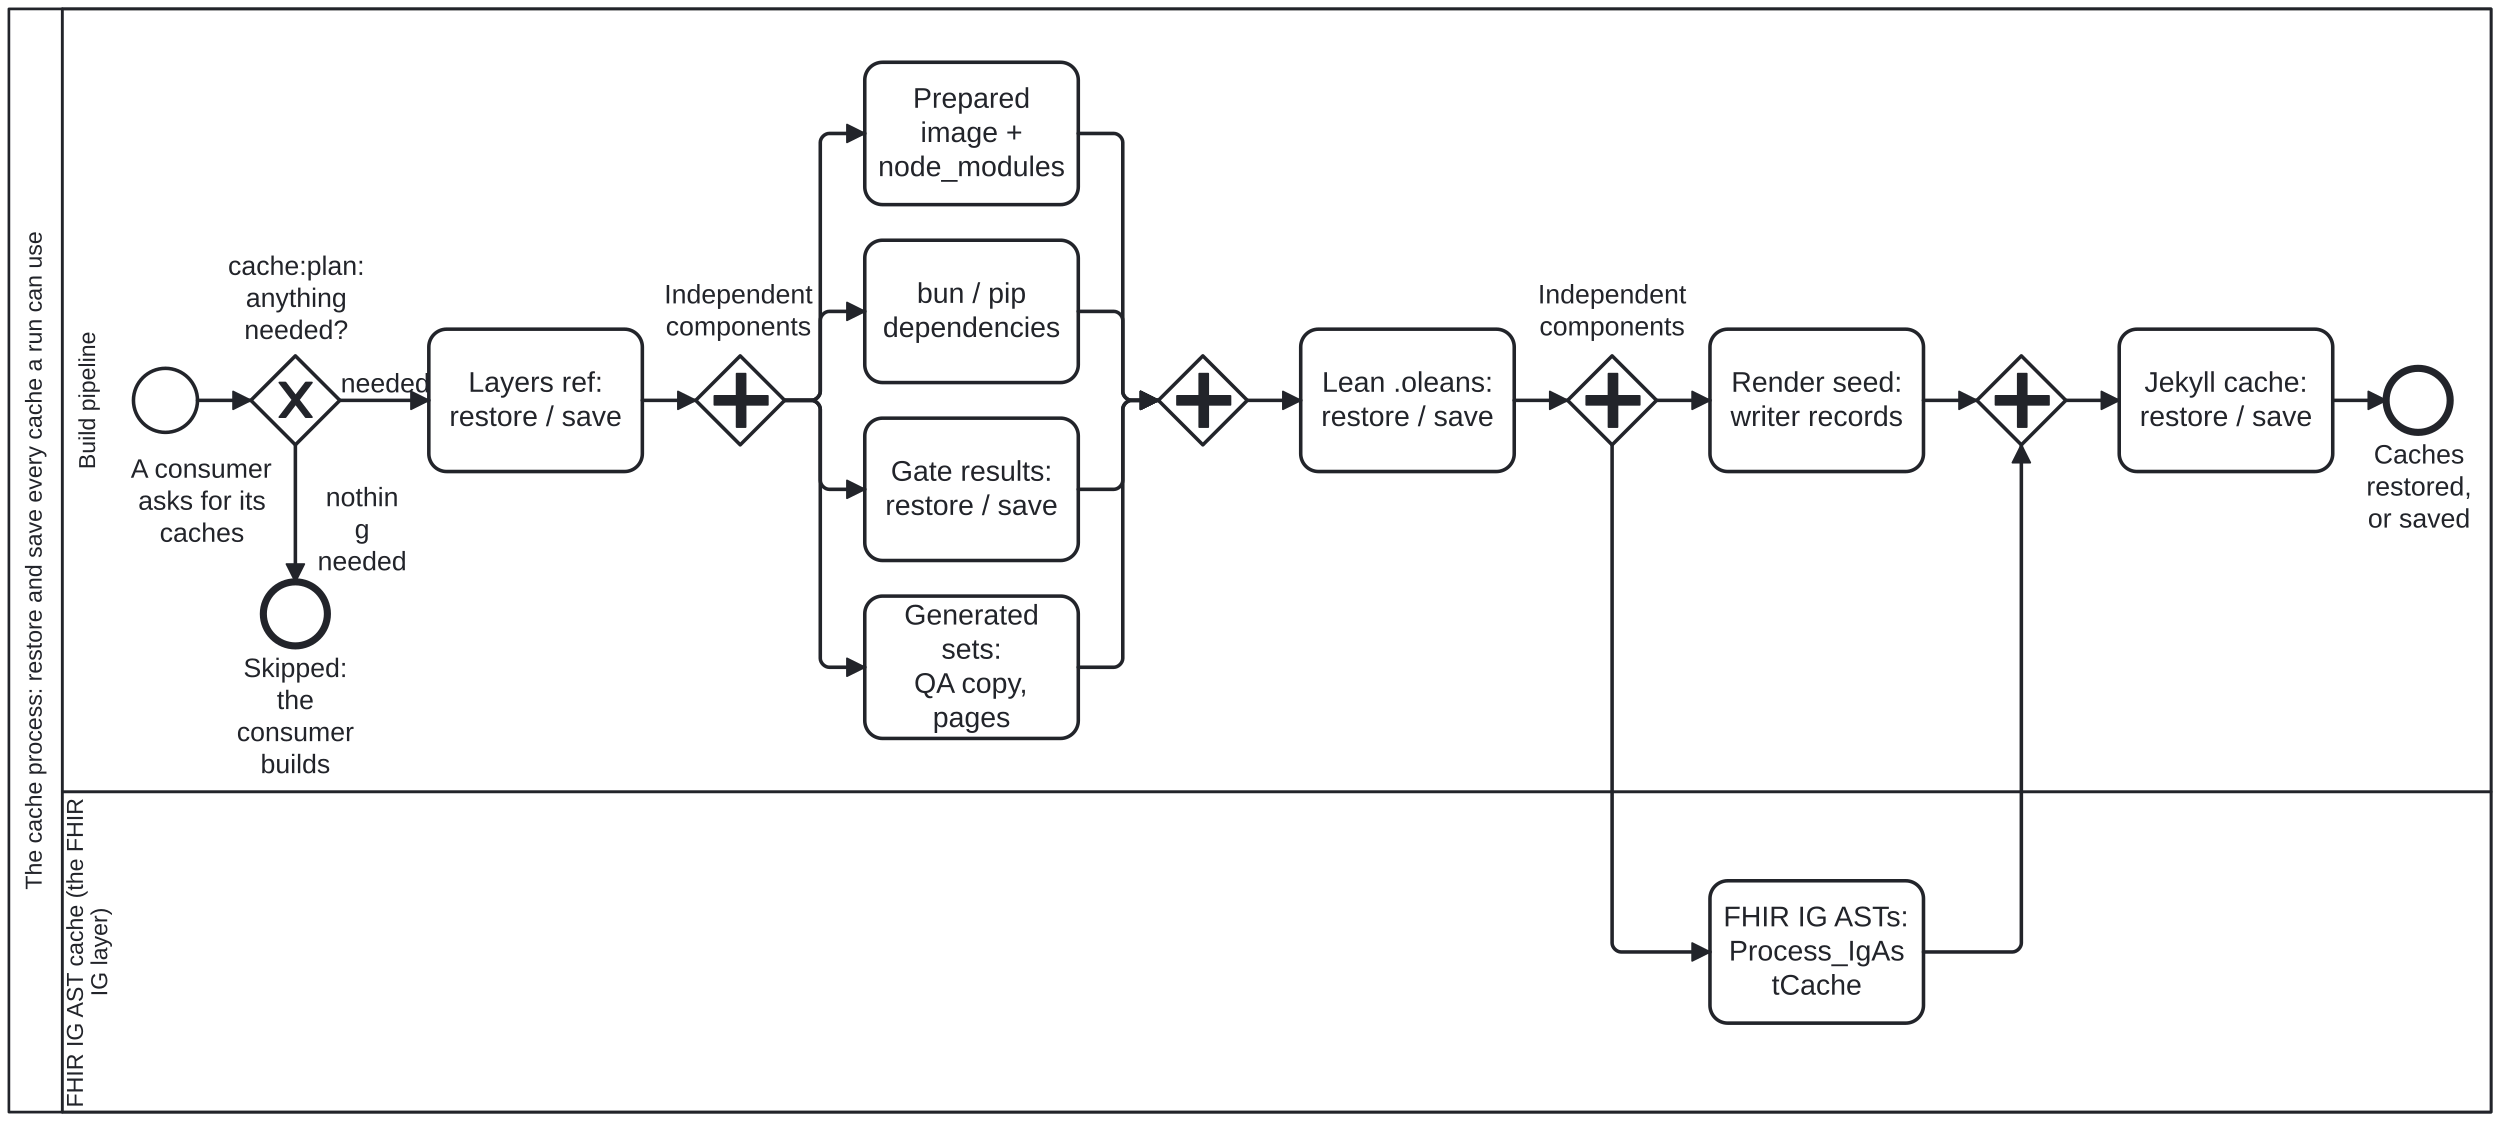
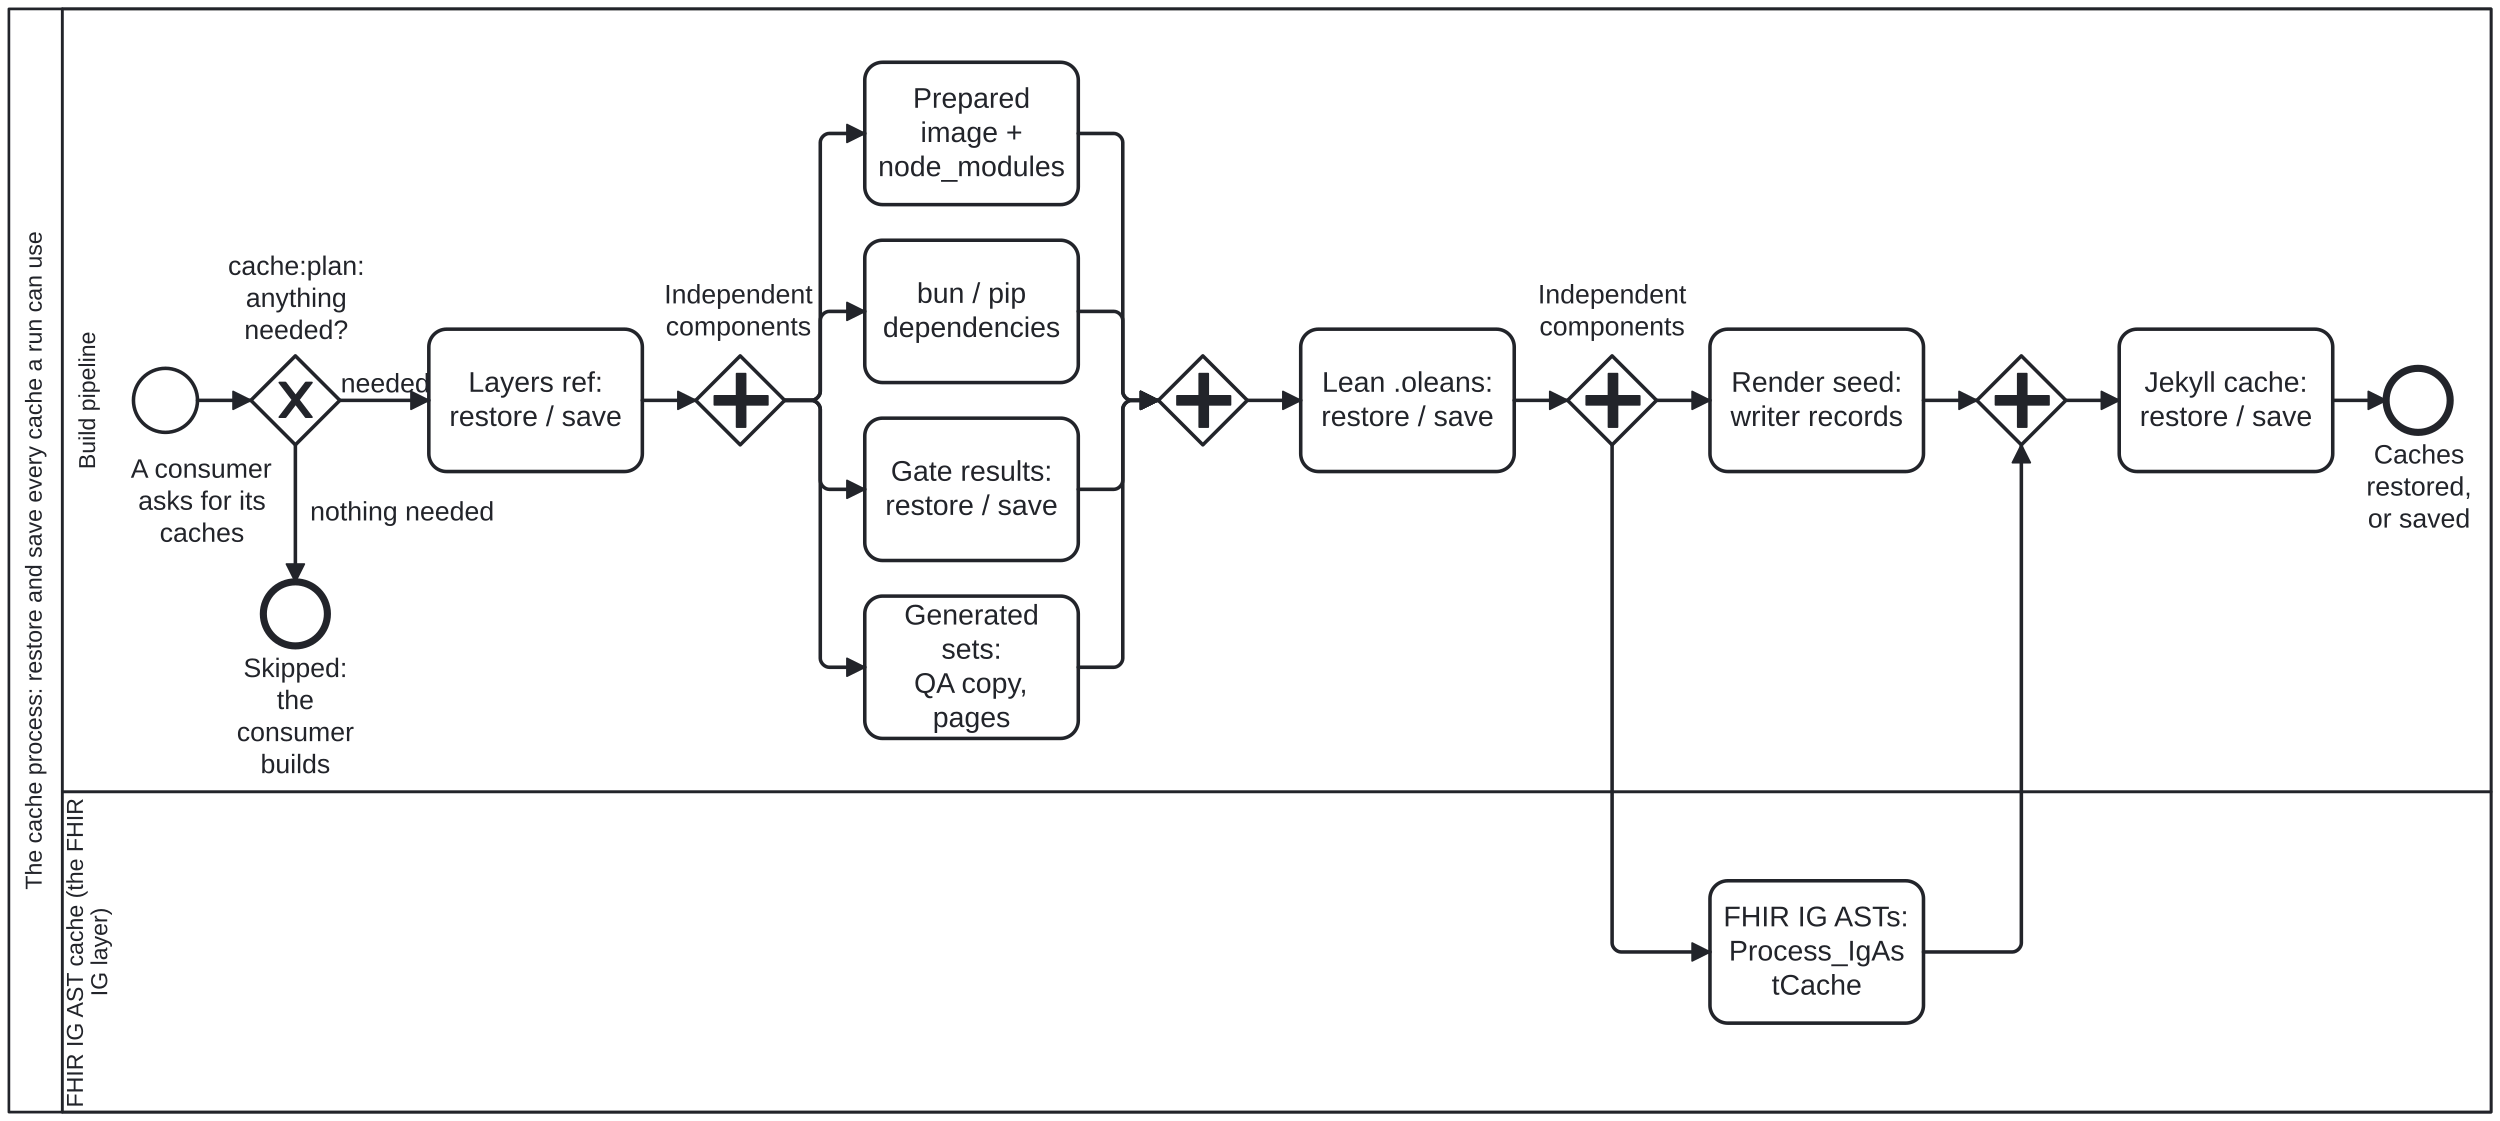
<svg xmlns="http://www.w3.org/2000/svg" width="100%" style="max-width:100%;height:auto" viewBox="55 55 1405 630" version="1.1">
  <rect x="55" y="55" width="1405" height="630" fill="#ffffff" />
  <g class="djs-group">
    <g class="djs-element djs-shape" data-element-id="Participant_Process_Cache" style="display: block;" transform="matrix(1 0 0 1 60 60)">
      <g class="djs-visual">
        <rect x="0" y="0" width="1395" height="620" rx="0" ry="0" style="stroke-linecap: round; stroke-linejoin: round; stroke: rgb(34, 36, 42); stroke-width: 1.5px; fill: white; fill-opacity: 0.95;" />
        <path style="fill: none; stroke-linecap: round; stroke-linejoin: round; stroke: rgb(34, 36, 42); stroke-width: 1.5px;" d="M30,0L30,620" />
        <text lineHeight="1.05" class="djs-label" transform="matrix(-1.83697e-16 -1 1 -1.83697e-16 0 620)" style="font-family: Arial, sans-serif; font-size: 13px; font-weight: normal; fill: rgb(34, 36, 42);">
          <tspan x="125.01" y="18.413">The cache process: restore and save every cache a run can use</tspan>
        </text>
      </g>
      <rect class="djs-hit djs-hit-all" x="0" y="0" width="1395" height="620" style="fill: none; stroke-opacity: 0; stroke: white; stroke-width: 15px;" />
    </g>
    <g class="djs-children">
      <g class="djs-group">
        <g class="djs-element djs-shape" data-element-id="Lane_IgAst" style="display: block;" transform="matrix(1 0 0 1 90 500)">
          <g class="djs-visual">
            <rect x="0" y="0" width="1365" height="180" rx="0" ry="0" style="stroke-linecap: round; stroke-linejoin: round; stroke: rgb(34, 36, 42); stroke-width: 1.5px; fill: white; fill-opacity: 0.25;" />
            <text lineHeight="1.05" class="djs-label" transform="matrix(-1.83697e-16 -1 1 -1.83697e-16 0 180)" style="font-family: Arial, sans-serif; font-size: 13px; font-weight: normal; fill: rgb(34, 36, 42);">
              <tspan x="2.593" y="11.588">FHIR IG AST cache (the FHIR </tspan>
              <tspan x="65.079" y="25.238">IG layer)</tspan>
            </text>
          </g>
          <rect class="djs-hit djs-hit-all" x="0" y="0" width="1365" height="180" style="fill: none; stroke-opacity: 0; stroke: white; stroke-width: 15px;" />
        </g>
      </g>
      <g class="djs-group">
        <g class="djs-element djs-shape" data-element-id="Lane_Ci" style="display: block;" transform="matrix(1 0 0 1 90 60)">
          <g class="djs-visual">
            <rect x="0" y="0" width="1365" height="440" rx="0" ry="0" style="stroke-linecap: round; stroke-linejoin: round; stroke: rgb(34, 36, 42); stroke-width: 1.5px; fill: white; fill-opacity: 0.25;" />
            <text lineHeight="1.05" class="djs-label" transform="matrix(-1.83697e-16 -1 1 -1.83697e-16 0 440)" style="font-family: Arial, sans-serif; font-size: 13px; font-weight: normal; fill: rgb(34, 36, 42);">
              <tspan x="181.333" y="18.413">Build pipeline</tspan>
            </text>
          </g>
          <rect class="djs-hit djs-hit-all" x="0" y="0" width="1365" height="440" style="fill: none; stroke-opacity: 0; stroke: white; stroke-width: 15px;" />
        </g>
      </g>
      <g class="djs-group">
        <g class="djs-element djs-shape" data-element-id="Start_Cache" style="display: block;" transform="matrix(1 0 0 1 130 262)">
          <g class="djs-visual">
            <circle cx="18" cy="18" r="18" style="stroke-linecap: round; stroke-linejoin: round; stroke: rgb(34, 36, 42); stroke-width: 2px; fill: white; fill-opacity: 0.95;" />
          </g>
          <rect class="djs-hit djs-hit-all" x="0" y="0" width="36" height="36" style="fill: none; stroke-opacity: 0; stroke: white; stroke-width: 15px;" />
        </g>
      </g>
      <g class="djs-group">
        <g class="djs-element djs-shape" data-element-id="Start_Cache_label" style="display: block;" transform="matrix(1 0 0 1 128 310)">
          <g class="djs-visual">
            <text lineHeight="1.2" class="djs-label" style="font-family: Arial, sans-serif; font-size: 15px; font-weight: normal; fill: rgb(34, 36, 42);">
              <tspan x="0.484" y="13.5">A consumer </tspan>
              <tspan x="4.659" y="31.5">asks for its</tspan>
              <tspan x="16.737" y="49.5">caches</tspan>
            </text>
          </g>
          <rect class="djs-hit djs-hit-all" x="0" y="0" width="81" height="54" style="fill: none; stroke-opacity: 0; stroke: white; stroke-width: 15px;" />
        </g>
      </g>
      <g class="djs-group">
        <g class="djs-element djs-shape" data-element-id="GW_Enabled" style="display: block;" transform="matrix(1 0 0 1 196 255)">
          <g class="djs-visual">
            <polygon points="25,0 50,25 25,50 0,25" style="stroke-linecap: round; stroke-linejoin: round; stroke: rgb(34, 36, 42); stroke-width: 2px; fill: white; fill-opacity: 0.95;" />
            <path d="m 16,15 7.429,9.714 -7.429,9.714 3.429,0 5.714,-7.464 5.714,7.464 3.429,0 -7.429,-9.714 7.429,-9.714 -3.429,0 -5.714,7.464 -5.714,-7.464 -3.429,0 z" style="fill: rgb(34, 36, 42); stroke-linecap: round; stroke-linejoin: round; stroke: rgb(34, 36, 42); stroke-width: 1px;" />
          </g>
          <rect class="djs-hit djs-hit-all" x="0" y="0" width="50" height="50" style="fill: none; stroke-opacity: 0; stroke: white; stroke-width: 15px;" />
        </g>
      </g>
      <g class="djs-group">
        <g class="djs-element djs-shape" data-element-id="GW_Enabled_label" style="display: block;" transform="matrix(1 0 0 1 183 196)">
          <g class="djs-visual">
            <text lineHeight="1.2" class="djs-label" style="font-family: Arial, sans-serif; font-size: 15px; font-weight: normal; fill: rgb(34, 36, 42);">
              <tspan x="0.139" y="13.5">cache:plan:</tspan>
              <tspan x="10.144" y="31.5">anything </tspan>
              <tspan x="9.302" y="49.5">needed?</tspan>
            </text>
          </g>
          <rect class="djs-hit djs-hit-all" x="0" y="0" width="77" height="54" style="fill: none; stroke-opacity: 0; stroke: white; stroke-width: 15px;" />
        </g>
      </g>
      <g class="djs-group">
        <g class="djs-element djs-shape" data-element-id="Task_Layers" style="display: block;" transform="matrix(1 0 0 1 296 240)">
          <g class="djs-visual">
            <rect x="0" y="0" width="120" height="80" rx="10" ry="10" style="stroke-linecap: round; stroke-linejoin: round; stroke: rgb(34, 36, 42); stroke-width: 2px; fill: white; fill-opacity: 0.95;" />
            <text lineHeight="1.2" class="djs-label" style="font-family: Arial, sans-serif; font-size: 16px; font-weight: normal; fill: rgb(34, 36, 42);">
              <tspan x="22.207" y="35.2">Layers ref:</tspan>
              <tspan x="11.535" y="54.4">restore / save</tspan>
            </text>
          </g>
          <rect class="djs-hit djs-hit-all" x="0" y="0" width="120" height="80" style="fill: none; stroke-opacity: 0; stroke: white; stroke-width: 15px;" />
        </g>
      </g>
      <g class="djs-group">
        <g class="djs-element djs-shape" data-element-id="PG_After_Layers" style="display: block;" transform="matrix(1 0 0 1 446 255)">
          <g class="djs-visual">
            <polygon points="25,0 50,25 25,50 0,25" style="stroke-linecap: round; stroke-linejoin: round; stroke: rgb(34, 36, 42); stroke-width: 2px; fill: white; fill-opacity: 0.95;" />
            <path d="m 23,10 0,12.5 -12.5,0 0,5 12.5,0 0,12.5 5,0 0,-12.5 12.5,0 0,-5 -12.5,0 0,-12.5 -5,0 z" style="fill: rgb(34, 36, 42); stroke-linecap: round; stroke-linejoin: round; stroke: rgb(34, 36, 42); stroke-width: 1px;" />
          </g>
          <rect class="djs-hit djs-hit-all" x="0" y="0" width="50" height="50" style="fill: none; stroke-opacity: 0; stroke: white; stroke-width: 15px;" />
        </g>
      </g>
      <g class="djs-group">
        <g class="djs-element djs-shape" data-element-id="PG_After_Layers_label" style="display: block;" transform="matrix(1 0 0 1 428 212)">
          <g class="djs-visual">
            <text lineHeight="1.2" class="djs-label" style="font-family: Arial, sans-serif; font-size: 15px; font-weight: normal; fill: rgb(34, 36, 42);">
              <tspan x="0.292" y="13.5">Independent</tspan>
              <tspan x="1.142" y="31.5">components</tspan>
            </text>
          </g>
          <rect class="djs-hit djs-hit-all" x="0" y="0" width="84" height="36" style="fill: none; stroke-opacity: 0; stroke: white; stroke-width: 15px;" />
        </g>
      </g>
      <g class="djs-group">
        <g class="djs-element djs-shape" data-element-id="Task_Image" style="display: block;" transform="matrix(1 0 0 1 541 90)">
          <g class="djs-visual">
            <rect x="0" y="0" width="120" height="80" rx="10" ry="10" style="stroke-linecap: round; stroke-linejoin: round; stroke: rgb(34, 36, 42); stroke-width: 2px; fill: white; fill-opacity: 0.95;" />
            <text lineHeight="1.2" class="djs-label" style="font-family: Arial, sans-serif; font-size: 16px; font-weight: normal; fill: rgb(34, 36, 42);">
              <tspan x="27.09" y="25.6">Prepared </tspan>
              <tspan x="31.316" y="44.8">image +</tspan>
              <tspan x="7.516" y="64">node_modules</tspan>
            </text>
          </g>
          <rect class="djs-hit djs-hit-all" x="0" y="0" width="120" height="80" style="fill: none; stroke-opacity: 0; stroke: white; stroke-width: 15px;" />
        </g>
      </g>
      <g class="djs-group">
        <g class="djs-element djs-shape" data-element-id="Task_Deps" style="display: block;" transform="matrix(1 0 0 1 541 190)">
          <g class="djs-visual">
            <rect x="0" y="0" width="120" height="80" rx="10" ry="10" style="stroke-linecap: round; stroke-linejoin: round; stroke: rgb(34, 36, 42); stroke-width: 2px; fill: white; fill-opacity: 0.95;" />
            <text lineHeight="1.2" class="djs-label" style="font-family: Arial, sans-serif; font-size: 16px; font-weight: normal; fill: rgb(34, 36, 42);">
              <tspan x="29.309" y="35.2">bun / pip</tspan>
              <tspan x="10.18" y="54.4">dependencies</tspan>
            </text>
          </g>
          <rect class="djs-hit djs-hit-all" x="0" y="0" width="120" height="80" style="fill: none; stroke-opacity: 0; stroke: white; stroke-width: 15px;" />
        </g>
      </g>
      <g class="djs-group">
        <g class="djs-element djs-shape" data-element-id="Task_Gates" style="display: block;" transform="matrix(1 0 0 1 541 290)">
          <g class="djs-visual">
            <rect x="0" y="0" width="120" height="80" rx="10" ry="10" style="stroke-linecap: round; stroke-linejoin: round; stroke: rgb(34, 36, 42); stroke-width: 2px; fill: white; fill-opacity: 0.95;" />
            <text lineHeight="1.2" class="djs-label" style="font-family: Arial, sans-serif; font-size: 16px; font-weight: normal; fill: rgb(34, 36, 42);">
              <tspan x="14.648" y="35.2">Gate results:</tspan>
              <tspan x="11.535" y="54.4">restore / save</tspan>
            </text>
          </g>
          <rect class="djs-hit djs-hit-all" x="0" y="0" width="120" height="80" style="fill: none; stroke-opacity: 0; stroke: white; stroke-width: 15px;" />
        </g>
      </g>
      <g class="djs-group">
        <g class="djs-element djs-shape" data-element-id="Task_Sets" style="display: block;" transform="matrix(1 0 0 1 541 390)">
          <g class="djs-visual">
            <rect x="0" y="0" width="120" height="80" rx="10" ry="10" style="stroke-linecap: round; stroke-linejoin: round; stroke: rgb(34, 36, 42); stroke-width: 2px; fill: white; fill-opacity: 0.95;" />
            <text lineHeight="1.2" class="djs-label" style="font-family: Arial, sans-serif; font-size: 16px; font-weight: normal; fill: rgb(34, 36, 42);">
              <tspan x="22.195" y="16">Generated </tspan>
              <tspan x="43.105" y="35.2">sets:</tspan>
              <tspan x="27.691" y="54.4">QA copy, </tspan>
              <tspan x="38.203" y="73.6">pages</tspan>
            </text>
          </g>
          <rect class="djs-hit djs-hit-all" x="0" y="0" width="120" height="80" style="fill: none; stroke-opacity: 0; stroke: white; stroke-width: 15px;" />
        </g>
      </g>
      <g class="djs-group">
        <g class="djs-element djs-shape" data-element-id="PG_Join_Independent" style="display: block;" transform="matrix(1 0 0 1 706 255)">
          <g class="djs-visual">
            <polygon points="25,0 50,25 25,50 0,25" style="stroke-linecap: round; stroke-linejoin: round; stroke: rgb(34, 36, 42); stroke-width: 2px; fill: white; fill-opacity: 0.95;" />
            <path d="m 23,10 0,12.5 -12.5,0 0,5 12.5,0 0,12.5 5,0 0,-12.5 12.5,0 0,-5 -12.5,0 0,-12.5 -5,0 z" style="fill: rgb(34, 36, 42); stroke-linecap: round; stroke-linejoin: round; stroke: rgb(34, 36, 42); stroke-width: 1px;" />
          </g>
          <rect class="djs-hit djs-hit-all" x="0" y="0" width="50" height="50" style="fill: none; stroke-opacity: 0; stroke: white; stroke-width: 15px;" />
        </g>
      </g>
      <g class="djs-group">
        <g class="djs-element djs-shape" data-element-id="Task_Lean" style="display: block;" transform="matrix(1 0 0 1 786 240)">
          <g class="djs-visual">
            <rect x="0" y="0" width="120" height="80" rx="10" ry="10" style="stroke-linecap: round; stroke-linejoin: round; stroke: rgb(34, 36, 42); stroke-width: 2px; fill: white; fill-opacity: 0.95;" />
            <text lineHeight="1.2" class="djs-label" style="font-family: Arial, sans-serif; font-size: 16px; font-weight: normal; fill: rgb(34, 36, 42);">
              <tspan x="11.961" y="35.2">Lean .oleans:</tspan>
              <tspan x="11.535" y="54.4">restore / save</tspan>
            </text>
          </g>
          <rect class="djs-hit djs-hit-all" x="0" y="0" width="120" height="80" style="fill: none; stroke-opacity: 0; stroke: white; stroke-width: 15px;" />
        </g>
      </g>
      <g class="djs-group">
        <g class="djs-element djs-shape" data-element-id="PG_After_Lean" style="display: block;" transform="matrix(1 0 0 1 936 255)">
          <g class="djs-visual">
            <polygon points="25,0 50,25 25,50 0,25" style="stroke-linecap: round; stroke-linejoin: round; stroke: rgb(34, 36, 42); stroke-width: 2px; fill: white; fill-opacity: 0.95;" />
            <path d="m 23,10 0,12.5 -12.5,0 0,5 12.5,0 0,12.5 5,0 0,-12.5 12.5,0 0,-5 -12.5,0 0,-12.5 -5,0 z" style="fill: rgb(34, 36, 42); stroke-linecap: round; stroke-linejoin: round; stroke: rgb(34, 36, 42); stroke-width: 1px;" />
          </g>
          <rect class="djs-hit djs-hit-all" x="0" y="0" width="50" height="50" style="fill: none; stroke-opacity: 0; stroke: white; stroke-width: 15px;" />
        </g>
      </g>
      <g class="djs-group">
        <g class="djs-element djs-shape" data-element-id="PG_After_Lean_label" style="display: block;" transform="matrix(1 0 0 1 919 212)">
          <g class="djs-visual">
            <text lineHeight="1.2" class="djs-label" style="font-family: Arial, sans-serif; font-size: 15px; font-weight: normal; fill: rgb(34, 36, 42);">
              <tspan x="0.292" y="13.5">Independent</tspan>
              <tspan x="1.142" y="31.5">components</tspan>
            </text>
          </g>
          <rect class="djs-hit djs-hit-all" x="0" y="0" width="84" height="36" style="fill: none; stroke-opacity: 0; stroke: white; stroke-width: 15px;" />
        </g>
      </g>
      <g class="djs-group">
        <g class="djs-element djs-shape" data-element-id="Task_RenderSeed" style="display: block;" transform="matrix(1 0 0 1 1016 240)">
          <g class="djs-visual">
            <rect x="0" y="0" width="120" height="80" rx="10" ry="10" style="stroke-linecap: round; stroke-linejoin: round; stroke: rgb(34, 36, 42); stroke-width: 2px; fill: white; fill-opacity: 0.95;" />
            <text lineHeight="1.2" class="djs-label" style="font-family: Arial, sans-serif; font-size: 16px; font-weight: normal; fill: rgb(34, 36, 42);">
              <tspan x="11.969" y="35.2">Render seed:</tspan>
              <tspan x="11.547" y="54.4">writer records</tspan>
            </text>
          </g>
          <rect class="djs-hit djs-hit-all" x="0" y="0" width="120" height="80" style="fill: none; stroke-opacity: 0; stroke: white; stroke-width: 15px;" />
        </g>
      </g>
      <g class="djs-group">
        <g class="djs-element djs-shape" data-element-id="Task_IgAst" style="display: block;" transform="matrix(1 0 0 1 1016 550)">
          <g class="djs-visual">
            <rect x="0" y="0" width="120" height="80" rx="10" ry="10" style="stroke-linecap: round; stroke-linejoin: round; stroke: rgb(34, 36, 42); stroke-width: 2px; fill: white; fill-opacity: 0.95;" />
            <text lineHeight="1.2" class="djs-label" style="font-family: Arial, sans-serif; font-size: 16px; font-weight: normal; fill: rgb(34, 36, 42);">
              <tspan x="7.551" y="25.6">FHIR IG ASTs:</tspan>
              <tspan x="10.645" y="44.8">Process_IgAs</tspan>
              <tspan x="34.652" y="64">tCache</tspan>
            </text>
          </g>
          <rect class="djs-hit djs-hit-all" x="0" y="0" width="120" height="80" style="fill: none; stroke-opacity: 0; stroke: white; stroke-width: 15px;" />
        </g>
      </g>
      <g class="djs-group">
        <g class="djs-element djs-shape" data-element-id="PG_Join_Render" style="display: block;" transform="matrix(1 0 0 1 1166 255)">
          <g class="djs-visual">
            <polygon points="25,0 50,25 25,50 0,25" style="stroke-linecap: round; stroke-linejoin: round; stroke: rgb(34, 36, 42); stroke-width: 2px; fill: white; fill-opacity: 0.95;" />
            <path d="m 23,10 0,12.5 -12.5,0 0,5 12.5,0 0,12.5 5,0 0,-12.5 12.5,0 0,-5 -12.5,0 0,-12.5 -5,0 z" style="fill: rgb(34, 36, 42); stroke-linecap: round; stroke-linejoin: round; stroke: rgb(34, 36, 42); stroke-width: 1px;" />
          </g>
          <rect class="djs-hit djs-hit-all" x="0" y="0" width="50" height="50" style="fill: none; stroke-opacity: 0; stroke: white; stroke-width: 15px;" />
        </g>
      </g>
      <g class="djs-group">
        <g class="djs-element djs-shape" data-element-id="Task_Jekyll" style="display: block;" transform="matrix(1 0 0 1 1246 240)">
          <g class="djs-visual">
            <rect x="0" y="0" width="120" height="80" rx="10" ry="10" style="stroke-linecap: round; stroke-linejoin: round; stroke: rgb(34, 36, 42); stroke-width: 2px; fill: white; fill-opacity: 0.95;" />
            <text lineHeight="1.2" class="djs-label" style="font-family: Arial, sans-serif; font-size: 16px; font-weight: normal; fill: rgb(34, 36, 42);">
              <tspan x="14.203" y="35.2">Jekyll cache:</tspan>
              <tspan x="11.535" y="54.4">restore / save</tspan>
            </text>
          </g>
          <rect class="djs-hit djs-hit-all" x="0" y="0" width="120" height="80" style="fill: none; stroke-opacity: 0; stroke: white; stroke-width: 15px;" />
        </g>
      </g>
      <g class="djs-group">
        <g class="djs-element djs-shape" data-element-id="End_Ready" style="display: block;" transform="matrix(1 0 0 1 1396 262)">
          <g class="djs-visual">
            <circle cx="18" cy="18" r="18" style="stroke-linecap: round; stroke-linejoin: round; stroke: rgb(34, 36, 42); stroke-width: 4px; fill: white; fill-opacity: 0.95;" />
          </g>
          <rect class="djs-hit djs-hit-all" x="0" y="0" width="36" height="36" style="fill: none; stroke-opacity: 0; stroke: white; stroke-width: 15px;" />
        </g>
      </g>
      <g class="djs-group">
        <g class="djs-element djs-shape" data-element-id="End_Ready_label" style="display: block;" transform="matrix(1 0 0 1 1376 302)">
          <g class="djs-visual">
            <text lineHeight="1.2" class="djs-label" style="font-family: Arial, sans-serif; font-size: 15px; font-weight: normal; fill: rgb(34, 36, 42);">
              <tspan x="13.07" y="13.5">Caches </tspan>
              <tspan x="8.903" y="31.5">restored, </tspan>
              <tspan x="9.734" y="49.5">or saved</tspan>
            </text>
          </g>
          <rect class="djs-hit djs-hit-all" x="0" y="0" width="77" height="54" style="fill: none; stroke-opacity: 0; stroke: white; stroke-width: 15px;" />
        </g>
      </g>
      <g class="djs-group">
        <g class="djs-element djs-shape" data-element-id="End_Skipped" style="display: block;" transform="matrix(1 0 0 1 203 382)">
          <g class="djs-visual">
            <circle cx="18" cy="18" r="18" style="stroke-linecap: round; stroke-linejoin: round; stroke: rgb(34, 36, 42); stroke-width: 4px; fill: white; fill-opacity: 0.95;" />
          </g>
          <rect class="djs-hit djs-hit-all" x="0" y="0" width="36" height="36" style="fill: none; stroke-opacity: 0; stroke: white; stroke-width: 15px;" />
        </g>
      </g>
      <g class="djs-group">
        <g class="djs-element djs-shape" data-element-id="End_Skipped_label" style="display: block;" transform="matrix(1 0 0 1 179 422)">
          <g class="djs-visual">
            <text lineHeight="1.2" class="djs-label" style="font-family: Arial, sans-serif; font-size: 15px; font-weight: normal; fill: rgb(34, 36, 42);">
              <tspan x="12.813" y="13.5">Skipped: </tspan>
              <tspan x="31.574" y="31.5">the </tspan>
              <tspan x="9.07" y="49.5">consumer </tspan>
              <tspan x="22.404" y="67.5">builds</tspan>
            </text>
          </g>
          <rect class="djs-hit djs-hit-all" x="0" y="0" width="84" height="54" style="fill: none; stroke-opacity: 0; stroke: white; stroke-width: 15px;" />
        </g>
      </g>
      <g class="djs-group">
        <g class="djs-element djs-connection" data-element-id="f1" style="display: block;">
          <g class="djs-visual">
            <defs>
              <marker id="bpmn-marker-1" viewBox="0 0 20 20" refX="11" refY="10" markerWidth="10" markerHeight="10" orient="auto">
                <path d="M 1 5 L 11 10 L 1 15 Z" style="stroke-linecap: round; stroke-linejoin: round; stroke: rgb(34, 36, 42); stroke-width: 1px; fill: rgb(34, 36, 42);" />
              </marker>
            </defs>
            <path data-corner-radius="5" style="fill: none; stroke-linecap: round; stroke-linejoin: round; stroke: rgb(34, 36, 42); stroke-width: 2px; marker-end: url('#bpmn-marker-1');" d="M166,280L196,280" />
          </g>
          <path d="M166,280L196,280" class="djs-hit djs-hit-stroke" style="fill: none; stroke-opacity: 0; stroke: white; stroke-width: 15px;" />
        </g>
      </g>
      <g class="djs-group">
        <g class="djs-element djs-connection" data-element-id="f2" style="display: block;">
          <g class="djs-visual">
            <defs>
              <marker id="bpmn-marker-2" viewBox="0 0 20 20" refX="11" refY="10" markerWidth="10" markerHeight="10" orient="auto">
                <path d="M 1 5 L 11 10 L 1 15 Z" style="stroke-linecap: round; stroke-linejoin: round; stroke: rgb(34, 36, 42); stroke-width: 1px; fill: rgb(34, 36, 42);" />
              </marker>
            </defs>
            <path data-corner-radius="5" style="fill: none; stroke-linecap: round; stroke-linejoin: round; stroke: rgb(34, 36, 42); stroke-width: 2px; marker-end: url('#bpmn-marker-2');" d="M246,280L296,280" />
          </g>
          <path d="M246,280L296,280" class="djs-hit djs-hit-stroke" style="fill: none; stroke-opacity: 0; stroke: white; stroke-width: 15px;" />
        </g>
      </g>
      <g class="djs-group">
        <g class="djs-element djs-shape" data-element-id="f2_label" style="display: block;" transform="matrix(1 0 0 1 246 262)">
          <g class="djs-visual">
            <text lineHeight="1.2" class="djs-label" style="font-family: Arial, sans-serif; font-size: 15px; font-weight: normal; fill: rgb(34, 36, 42);">
              <tspan x="0.473" y="13.5">needed</tspan>
            </text>
          </g>
          <rect class="djs-hit djs-hit-all" x="0" y="0" width="51" height="18" style="fill: none; stroke-opacity: 0; stroke: white; stroke-width: 15px;" />
        </g>
      </g>
      <g class="djs-group">
        <g class="djs-element djs-connection" data-element-id="f3" style="display: block;">
          <g class="djs-visual">
            <defs>
              <marker id="bpmn-marker-3" viewBox="0 0 20 20" refX="11" refY="10" markerWidth="10" markerHeight="10" orient="auto">
                <path d="M 1 5 L 11 10 L 1 15 Z" style="stroke-linecap: round; stroke-linejoin: round; stroke: rgb(34, 36, 42); stroke-width: 1px; fill: rgb(34, 36, 42);" />
              </marker>
            </defs>
            <path data-corner-radius="5" style="fill: none; stroke-linecap: round; stroke-linejoin: round; stroke: rgb(34, 36, 42); stroke-width: 2px; marker-end: url('#bpmn-marker-3');" d="M221,305L221,382" />
          </g>
          <path d="M221,305L221,382" class="djs-hit djs-hit-stroke" style="fill: none; stroke-opacity: 0; stroke: white; stroke-width: 15px;" />
        </g>
      </g>
      <g class="djs-group">
-         <g class="djs-element djs-shape" data-element-id="f3_label" style="display: block;" transform="matrix(1 0 0 1 233 326)">
-           <g class="djs-visual">
-             <text lineHeight="1.2" class="djs-label" style="font-family: Arial, sans-serif; font-size: 15px; font-weight: normal; fill: rgb(34, 36, 42);">
-               <tspan x="5.065" y="13.5">nothin</tspan>
-               <tspan x="21.329" y="31.5">g </tspan>
-               <tspan x="0.473" y="49.5">needed</tspan>
-             </text>
-           </g>
-           <rect class="djs-hit djs-hit-all" x="0" y="0" width="51" height="36" style="fill: none; stroke-opacity: 0; stroke: white; stroke-width: 15px;" />
+         <g class="djs-element djs-shape" data-element-id="f3_label" style="display: block;" transform="matrix(1 0 0 1 229 334)">
+           <g class="djs-visual">
+             <text lineHeight="1.2" class="djs-label" style="font-family: Arial, sans-serif; font-size: 15px; font-weight: normal; fill: rgb(34, 36, 42);">
+               <tspan x="0.284" y="13.5">nothing needed</tspan>
+             </text>
+           </g>
+           <rect class="djs-hit djs-hit-all" x="0" y="0" width="104" height="18" style="fill: none; stroke-opacity: 0; stroke: white; stroke-width: 15px;" />
        </g>
      </g>
      <g class="djs-group">
        <g class="djs-element djs-connection" data-element-id="f4" style="display: block;">
          <g class="djs-visual">
            <defs>
              <marker id="bpmn-marker-4" viewBox="0 0 20 20" refX="11" refY="10" markerWidth="10" markerHeight="10" orient="auto">
                <path d="M 1 5 L 11 10 L 1 15 Z" style="stroke-linecap: round; stroke-linejoin: round; stroke: rgb(34, 36, 42); stroke-width: 1px; fill: rgb(34, 36, 42);" />
              </marker>
            </defs>
            <path data-corner-radius="5" style="fill: none; stroke-linecap: round; stroke-linejoin: round; stroke: rgb(34, 36, 42); stroke-width: 2px; marker-end: url('#bpmn-marker-4');" d="M416,280L446,280" />
          </g>
          <path d="M416,280L446,280" class="djs-hit djs-hit-stroke" style="fill: none; stroke-opacity: 0; stroke: white; stroke-width: 15px;" />
        </g>
      </g>
      <g class="djs-group">
        <g class="djs-element djs-connection" data-element-id="f50" style="display: block;">
          <g class="djs-visual">
            <defs>
              <marker id="bpmn-marker-5" viewBox="0 0 20 20" refX="11" refY="10" markerWidth="10" markerHeight="10" orient="auto">
                <path d="M 1 5 L 11 10 L 1 15 Z" style="stroke-linecap: round; stroke-linejoin: round; stroke: rgb(34, 36, 42); stroke-width: 1px; fill: rgb(34, 36, 42);" />
              </marker>
            </defs>
            <path data-corner-radius="5" style="fill: none; stroke-linecap: round; stroke-linejoin: round; stroke: rgb(34, 36, 42); stroke-width: 2px; marker-end: url('#bpmn-marker-5');" d="M496,280L511,280C513.5,280,516,277.5,516,275L516,135C516,132.5,518.5,130,521,130L541,130" />
          </g>
          <path d="M496,280L516,280L516,130L541,130" class="djs-hit djs-hit-stroke" style="fill: none; stroke-opacity: 0; stroke: white; stroke-width: 15px;" />
        </g>
      </g>
      <g class="djs-group">
        <g class="djs-element djs-connection" data-element-id="f60" style="display: block;">
          <g class="djs-visual">
            <defs>
              <marker id="bpmn-marker-6" viewBox="0 0 20 20" refX="11" refY="10" markerWidth="10" markerHeight="10" orient="auto">
                <path d="M 1 5 L 11 10 L 1 15 Z" style="stroke-linecap: round; stroke-linejoin: round; stroke: rgb(34, 36, 42); stroke-width: 1px; fill: rgb(34, 36, 42);" />
              </marker>
            </defs>
            <path data-corner-radius="5" style="fill: none; stroke-linecap: round; stroke-linejoin: round; stroke: rgb(34, 36, 42); stroke-width: 2px; marker-end: url('#bpmn-marker-6');" d="M661,130L681,130C683.5,130,686,132.5,686,135L686,275C686,277.5,688.5,280,691,280L706,280" />
          </g>
          <path d="M661,130L686,130L686,280L706,280" class="djs-hit djs-hit-stroke" style="fill: none; stroke-opacity: 0; stroke: white; stroke-width: 15px;" />
        </g>
      </g>
      <g class="djs-group">
        <g class="djs-element djs-connection" data-element-id="f51" style="display: block;">
          <g class="djs-visual">
            <defs>
              <marker id="bpmn-marker-7" viewBox="0 0 20 20" refX="11" refY="10" markerWidth="10" markerHeight="10" orient="auto">
                <path d="M 1 5 L 11 10 L 1 15 Z" style="stroke-linecap: round; stroke-linejoin: round; stroke: rgb(34, 36, 42); stroke-width: 1px; fill: rgb(34, 36, 42);" />
              </marker>
            </defs>
            <path data-corner-radius="5" style="fill: none; stroke-linecap: round; stroke-linejoin: round; stroke: rgb(34, 36, 42); stroke-width: 2px; marker-end: url('#bpmn-marker-7');" d="M496,280L511,280C513.5,280,516,277.5,516,275L516,235C516,232.5,518.5,230,521,230L541,230" />
          </g>
          <path d="M496,280L516,280L516,230L541,230" class="djs-hit djs-hit-stroke" style="fill: none; stroke-opacity: 0; stroke: white; stroke-width: 15px;" />
        </g>
      </g>
      <g class="djs-group">
        <g class="djs-element djs-connection" data-element-id="f61" style="display: block;">
          <g class="djs-visual">
            <defs>
              <marker id="bpmn-marker-8" viewBox="0 0 20 20" refX="11" refY="10" markerWidth="10" markerHeight="10" orient="auto">
                <path d="M 1 5 L 11 10 L 1 15 Z" style="stroke-linecap: round; stroke-linejoin: round; stroke: rgb(34, 36, 42); stroke-width: 1px; fill: rgb(34, 36, 42);" />
              </marker>
            </defs>
            <path data-corner-radius="5" style="fill: none; stroke-linecap: round; stroke-linejoin: round; stroke: rgb(34, 36, 42); stroke-width: 2px; marker-end: url('#bpmn-marker-8');" d="M661,230L681,230C683.5,230,686,232.5,686,235L686,275C686,277.5,688.5,280,691,280L706,280" />
          </g>
          <path d="M661,230L686,230L686,280L706,280" class="djs-hit djs-hit-stroke" style="fill: none; stroke-opacity: 0; stroke: white; stroke-width: 15px;" />
        </g>
      </g>
      <g class="djs-group">
        <g class="djs-element djs-connection" data-element-id="f52" style="display: block;">
          <g class="djs-visual">
            <defs>
              <marker id="bpmn-marker-9" viewBox="0 0 20 20" refX="11" refY="10" markerWidth="10" markerHeight="10" orient="auto">
                <path d="M 1 5 L 11 10 L 1 15 Z" style="stroke-linecap: round; stroke-linejoin: round; stroke: rgb(34, 36, 42); stroke-width: 1px; fill: rgb(34, 36, 42);" />
              </marker>
            </defs>
            <path data-corner-radius="5" style="fill: none; stroke-linecap: round; stroke-linejoin: round; stroke: rgb(34, 36, 42); stroke-width: 2px; marker-end: url('#bpmn-marker-9');" d="M496,280L511,280C513.5,280,516,282.5,516,285L516,325C516,327.5,518.5,330,521,330L541,330" />
          </g>
          <path d="M496,280L516,280L516,330L541,330" class="djs-hit djs-hit-stroke" style="fill: none; stroke-opacity: 0; stroke: white; stroke-width: 15px;" />
        </g>
      </g>
      <g class="djs-group">
        <g class="djs-element djs-connection" data-element-id="f62" style="display: block;">
          <g class="djs-visual">
            <defs>
              <marker id="bpmn-marker-10" viewBox="0 0 20 20" refX="11" refY="10" markerWidth="10" markerHeight="10" orient="auto">
                <path d="M 1 5 L 11 10 L 1 15 Z" style="stroke-linecap: round; stroke-linejoin: round; stroke: rgb(34, 36, 42); stroke-width: 1px; fill: rgb(34, 36, 42);" />
              </marker>
            </defs>
            <path data-corner-radius="5" style="fill: none; stroke-linecap: round; stroke-linejoin: round; stroke: rgb(34, 36, 42); stroke-width: 2px; marker-end: url('#bpmn-marker-10');" d="M661,330L681,330C683.5,330,686,327.5,686,325L686,285C686,282.5,688.5,280,691,280L706,280" />
          </g>
          <path d="M661,330L686,330L686,280L706,280" class="djs-hit djs-hit-stroke" style="fill: none; stroke-opacity: 0; stroke: white; stroke-width: 15px;" />
        </g>
      </g>
      <g class="djs-group">
        <g class="djs-element djs-connection" data-element-id="f53" style="display: block;">
          <g class="djs-visual">
            <defs>
              <marker id="bpmn-marker-11" viewBox="0 0 20 20" refX="11" refY="10" markerWidth="10" markerHeight="10" orient="auto">
                <path d="M 1 5 L 11 10 L 1 15 Z" style="stroke-linecap: round; stroke-linejoin: round; stroke: rgb(34, 36, 42); stroke-width: 1px; fill: rgb(34, 36, 42);" />
              </marker>
            </defs>
            <path data-corner-radius="5" style="fill: none; stroke-linecap: round; stroke-linejoin: round; stroke: rgb(34, 36, 42); stroke-width: 2px; marker-end: url('#bpmn-marker-11');" d="M496,280L511,280C513.5,280,516,282.5,516,285L516,425C516,427.5,518.5,430,521,430L541,430" />
          </g>
          <path d="M496,280L516,280L516,430L541,430" class="djs-hit djs-hit-stroke" style="fill: none; stroke-opacity: 0; stroke: white; stroke-width: 15px;" />
        </g>
      </g>
      <g class="djs-group">
        <g class="djs-element djs-connection" data-element-id="f63" style="display: block;">
          <g class="djs-visual">
            <defs>
              <marker id="bpmn-marker-12" viewBox="0 0 20 20" refX="11" refY="10" markerWidth="10" markerHeight="10" orient="auto">
                <path d="M 1 5 L 11 10 L 1 15 Z" style="stroke-linecap: round; stroke-linejoin: round; stroke: rgb(34, 36, 42); stroke-width: 1px; fill: rgb(34, 36, 42);" />
              </marker>
            </defs>
            <path data-corner-radius="5" style="fill: none; stroke-linecap: round; stroke-linejoin: round; stroke: rgb(34, 36, 42); stroke-width: 2px; marker-end: url('#bpmn-marker-12');" d="M661,430L681,430C683.5,430,686,427.5,686,425L686,285C686,282.5,688.5,280,691,280L706,280" />
          </g>
          <path d="M661,430L686,430L686,280L706,280" class="djs-hit djs-hit-stroke" style="fill: none; stroke-opacity: 0; stroke: white; stroke-width: 15px;" />
        </g>
      </g>
      <g class="djs-group">
        <g class="djs-element djs-connection" data-element-id="f7" style="display: block;">
          <g class="djs-visual">
            <defs>
              <marker id="bpmn-marker-13" viewBox="0 0 20 20" refX="11" refY="10" markerWidth="10" markerHeight="10" orient="auto">
                <path d="M 1 5 L 11 10 L 1 15 Z" style="stroke-linecap: round; stroke-linejoin: round; stroke: rgb(34, 36, 42); stroke-width: 1px; fill: rgb(34, 36, 42);" />
              </marker>
            </defs>
            <path data-corner-radius="5" style="fill: none; stroke-linecap: round; stroke-linejoin: round; stroke: rgb(34, 36, 42); stroke-width: 2px; marker-end: url('#bpmn-marker-13');" d="M756,280L786,280" />
          </g>
          <path d="M756,280L786,280" class="djs-hit djs-hit-stroke" style="fill: none; stroke-opacity: 0; stroke: white; stroke-width: 15px;" />
        </g>
      </g>
      <g class="djs-group">
        <g class="djs-element djs-connection" data-element-id="f8" style="display: block;">
          <g class="djs-visual">
            <defs>
              <marker id="bpmn-marker-14" viewBox="0 0 20 20" refX="11" refY="10" markerWidth="10" markerHeight="10" orient="auto">
                <path d="M 1 5 L 11 10 L 1 15 Z" style="stroke-linecap: round; stroke-linejoin: round; stroke: rgb(34, 36, 42); stroke-width: 1px; fill: rgb(34, 36, 42);" />
              </marker>
            </defs>
            <path data-corner-radius="5" style="fill: none; stroke-linecap: round; stroke-linejoin: round; stroke: rgb(34, 36, 42); stroke-width: 2px; marker-end: url('#bpmn-marker-14');" d="M906,280L936,280" />
          </g>
          <path d="M906,280L936,280" class="djs-hit djs-hit-stroke" style="fill: none; stroke-opacity: 0; stroke: white; stroke-width: 15px;" />
        </g>
      </g>
      <g class="djs-group">
        <g class="djs-element djs-connection" data-element-id="f90" style="display: block;">
          <g class="djs-visual">
            <defs>
              <marker id="bpmn-marker-15" viewBox="0 0 20 20" refX="11" refY="10" markerWidth="10" markerHeight="10" orient="auto">
                <path d="M 1 5 L 11 10 L 1 15 Z" style="stroke-linecap: round; stroke-linejoin: round; stroke: rgb(34, 36, 42); stroke-width: 1px; fill: rgb(34, 36, 42);" />
              </marker>
            </defs>
            <path data-corner-radius="5" style="fill: none; stroke-linecap: round; stroke-linejoin: round; stroke: rgb(34, 36, 42); stroke-width: 2px; marker-end: url('#bpmn-marker-15');" d="M986,280L1016,280" />
          </g>
          <path d="M986,280L1016,280" class="djs-hit djs-hit-stroke" style="fill: none; stroke-opacity: 0; stroke: white; stroke-width: 15px;" />
        </g>
      </g>
      <g class="djs-group">
        <g class="djs-element djs-connection" data-element-id="f100" style="display: block;">
          <g class="djs-visual">
            <defs>
              <marker id="bpmn-marker-16" viewBox="0 0 20 20" refX="11" refY="10" markerWidth="10" markerHeight="10" orient="auto">
                <path d="M 1 5 L 11 10 L 1 15 Z" style="stroke-linecap: round; stroke-linejoin: round; stroke: rgb(34, 36, 42); stroke-width: 1px; fill: rgb(34, 36, 42);" />
              </marker>
            </defs>
            <path data-corner-radius="5" style="fill: none; stroke-linecap: round; stroke-linejoin: round; stroke: rgb(34, 36, 42); stroke-width: 2px; marker-end: url('#bpmn-marker-16');" d="M1136,280L1166,280" />
          </g>
          <path d="M1136,280L1166,280" class="djs-hit djs-hit-stroke" style="fill: none; stroke-opacity: 0; stroke: white; stroke-width: 15px;" />
        </g>
      </g>
      <g class="djs-group">
        <g class="djs-element djs-connection" data-element-id="f91" style="display: block;">
          <g class="djs-visual">
            <defs>
              <marker id="bpmn-marker-17" viewBox="0 0 20 20" refX="11" refY="10" markerWidth="10" markerHeight="10" orient="auto">
                <path d="M 1 5 L 11 10 L 1 15 Z" style="stroke-linecap: round; stroke-linejoin: round; stroke: rgb(34, 36, 42); stroke-width: 1px; fill: rgb(34, 36, 42);" />
              </marker>
            </defs>
            <path data-corner-radius="5" style="fill: none; stroke-linecap: round; stroke-linejoin: round; stroke: rgb(34, 36, 42); stroke-width: 2px; marker-end: url('#bpmn-marker-17');" d="M961,305L961,585C961,587.5,963.5,590,966,590L1016,590" />
          </g>
          <path d="M961,305L961,590L1016,590" class="djs-hit djs-hit-stroke" style="fill: none; stroke-opacity: 0; stroke: white; stroke-width: 15px;" />
        </g>
      </g>
      <g class="djs-group">
        <g class="djs-element djs-connection" data-element-id="f101" style="display: block;">
          <g class="djs-visual">
            <defs>
              <marker id="bpmn-marker-18" viewBox="0 0 20 20" refX="11" refY="10" markerWidth="10" markerHeight="10" orient="auto">
                <path d="M 1 5 L 11 10 L 1 15 Z" style="stroke-linecap: round; stroke-linejoin: round; stroke: rgb(34, 36, 42); stroke-width: 1px; fill: rgb(34, 36, 42);" />
              </marker>
            </defs>
            <path data-corner-radius="5" style="fill: none; stroke-linecap: round; stroke-linejoin: round; stroke: rgb(34, 36, 42); stroke-width: 2px; marker-end: url('#bpmn-marker-18');" d="M1136,590L1186,590C1188.5,590,1191,587.5,1191,585L1191,305" />
          </g>
          <path d="M1136,590L1191,590L1191,305" class="djs-hit djs-hit-stroke" style="fill: none; stroke-opacity: 0; stroke: white; stroke-width: 15px;" />
        </g>
      </g>
      <g class="djs-group">
        <g class="djs-element djs-connection" data-element-id="f11" style="display: block;">
          <g class="djs-visual">
            <defs>
              <marker id="bpmn-marker-19" viewBox="0 0 20 20" refX="11" refY="10" markerWidth="10" markerHeight="10" orient="auto">
                <path d="M 1 5 L 11 10 L 1 15 Z" style="stroke-linecap: round; stroke-linejoin: round; stroke: rgb(34, 36, 42); stroke-width: 1px; fill: rgb(34, 36, 42);" />
              </marker>
            </defs>
            <path data-corner-radius="5" style="fill: none; stroke-linecap: round; stroke-linejoin: round; stroke: rgb(34, 36, 42); stroke-width: 2px; marker-end: url('#bpmn-marker-19');" d="M1216,280L1246,280" />
          </g>
          <path d="M1216,280L1246,280" class="djs-hit djs-hit-stroke" style="fill: none; stroke-opacity: 0; stroke: white; stroke-width: 15px;" />
        </g>
      </g>
      <g class="djs-group">
        <g class="djs-element djs-connection" data-element-id="f12" style="display: block;">
          <g class="djs-visual">
            <defs>
              <marker id="bpmn-marker-20" viewBox="0 0 20 20" refX="11" refY="10" markerWidth="10" markerHeight="10" orient="auto">
                <path d="M 1 5 L 11 10 L 1 15 Z" style="stroke-linecap: round; stroke-linejoin: round; stroke: rgb(34, 36, 42); stroke-width: 1px; fill: rgb(34, 36, 42);" />
              </marker>
            </defs>
            <path data-corner-radius="5" style="fill: none; stroke-linecap: round; stroke-linejoin: round; stroke: rgb(34, 36, 42); stroke-width: 2px; marker-end: url('#bpmn-marker-20');" d="M1366,280L1396,280" />
          </g>
          <path d="M1366,280L1396,280" class="djs-hit djs-hit-stroke" style="fill: none; stroke-opacity: 0; stroke: white; stroke-width: 15px;" />
        </g>
      </g>
    </g>
  </g>
</svg>
